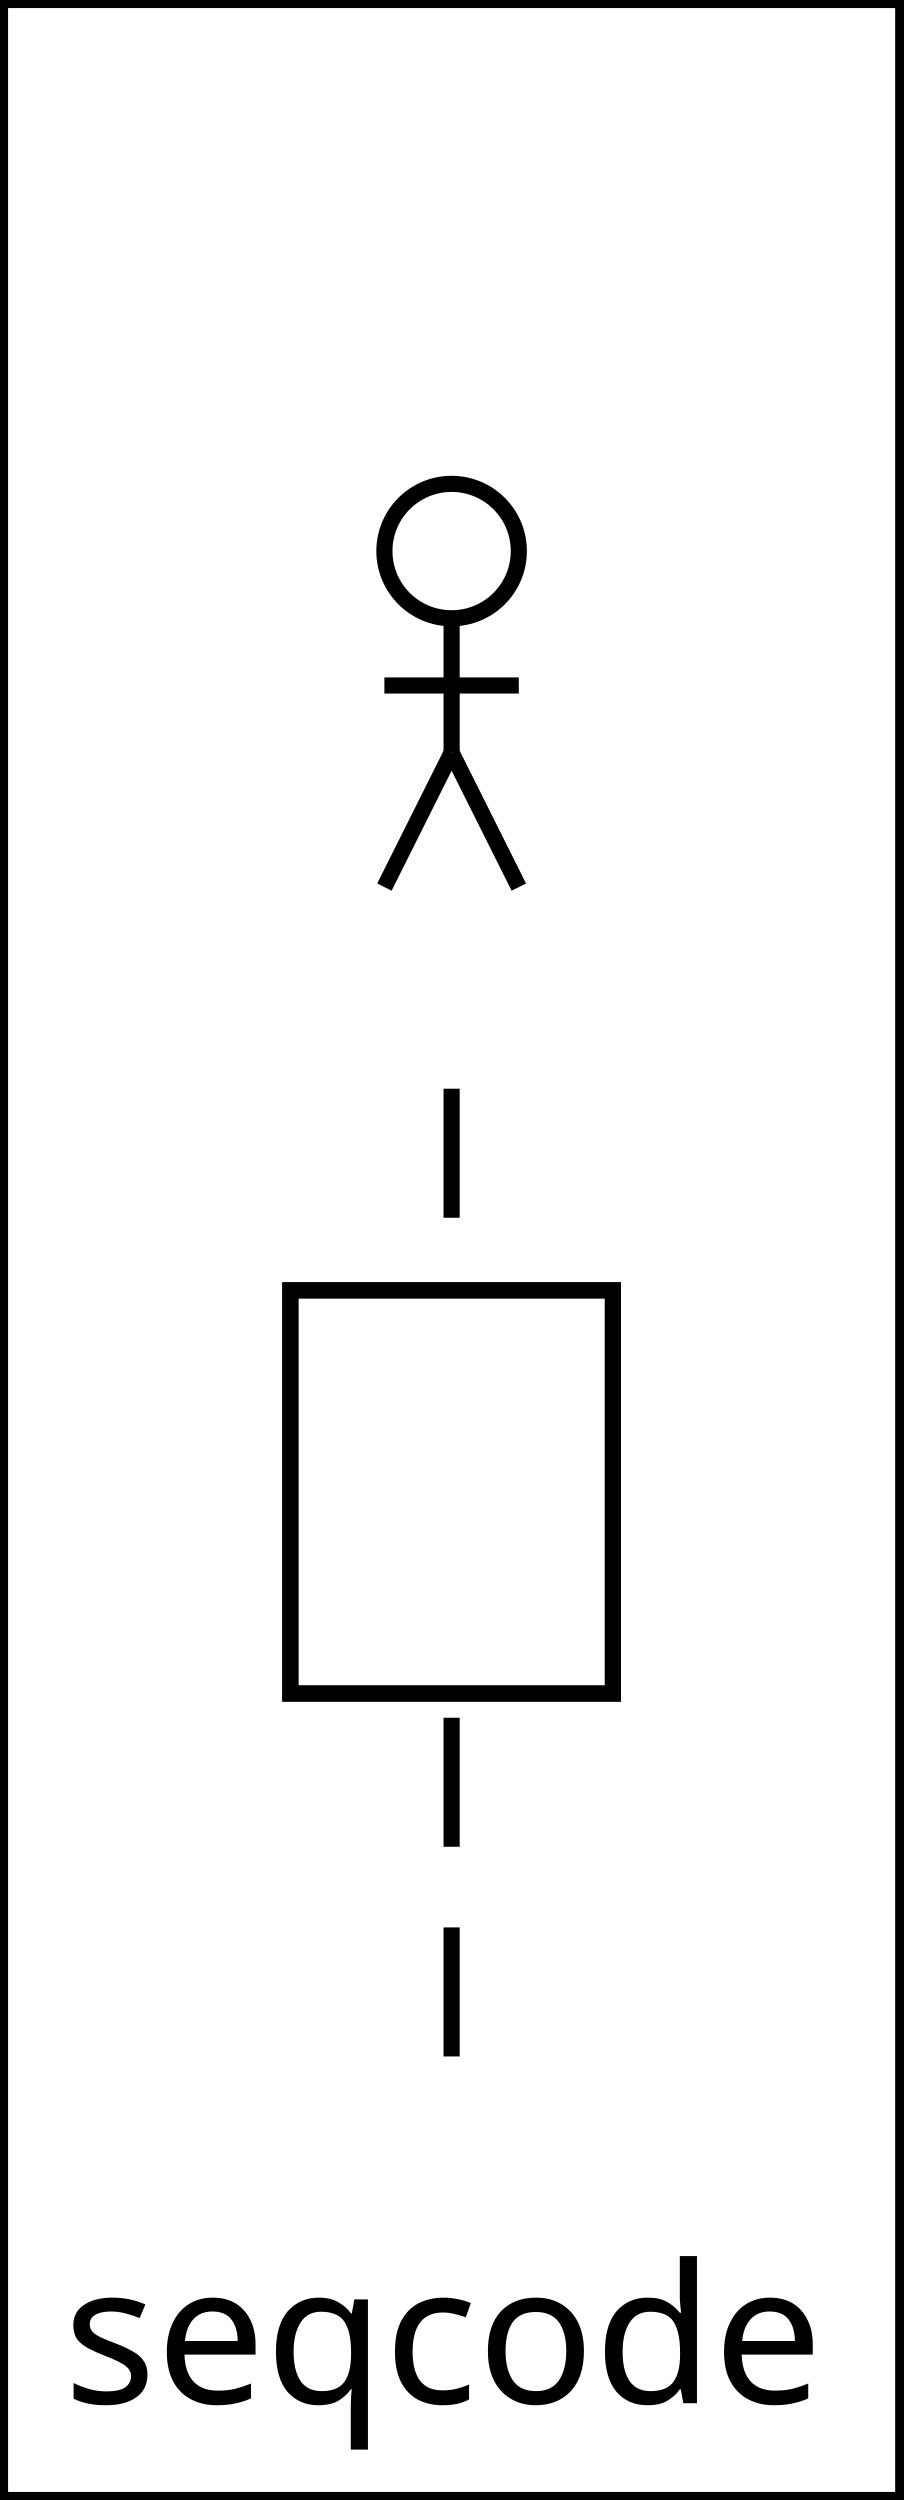
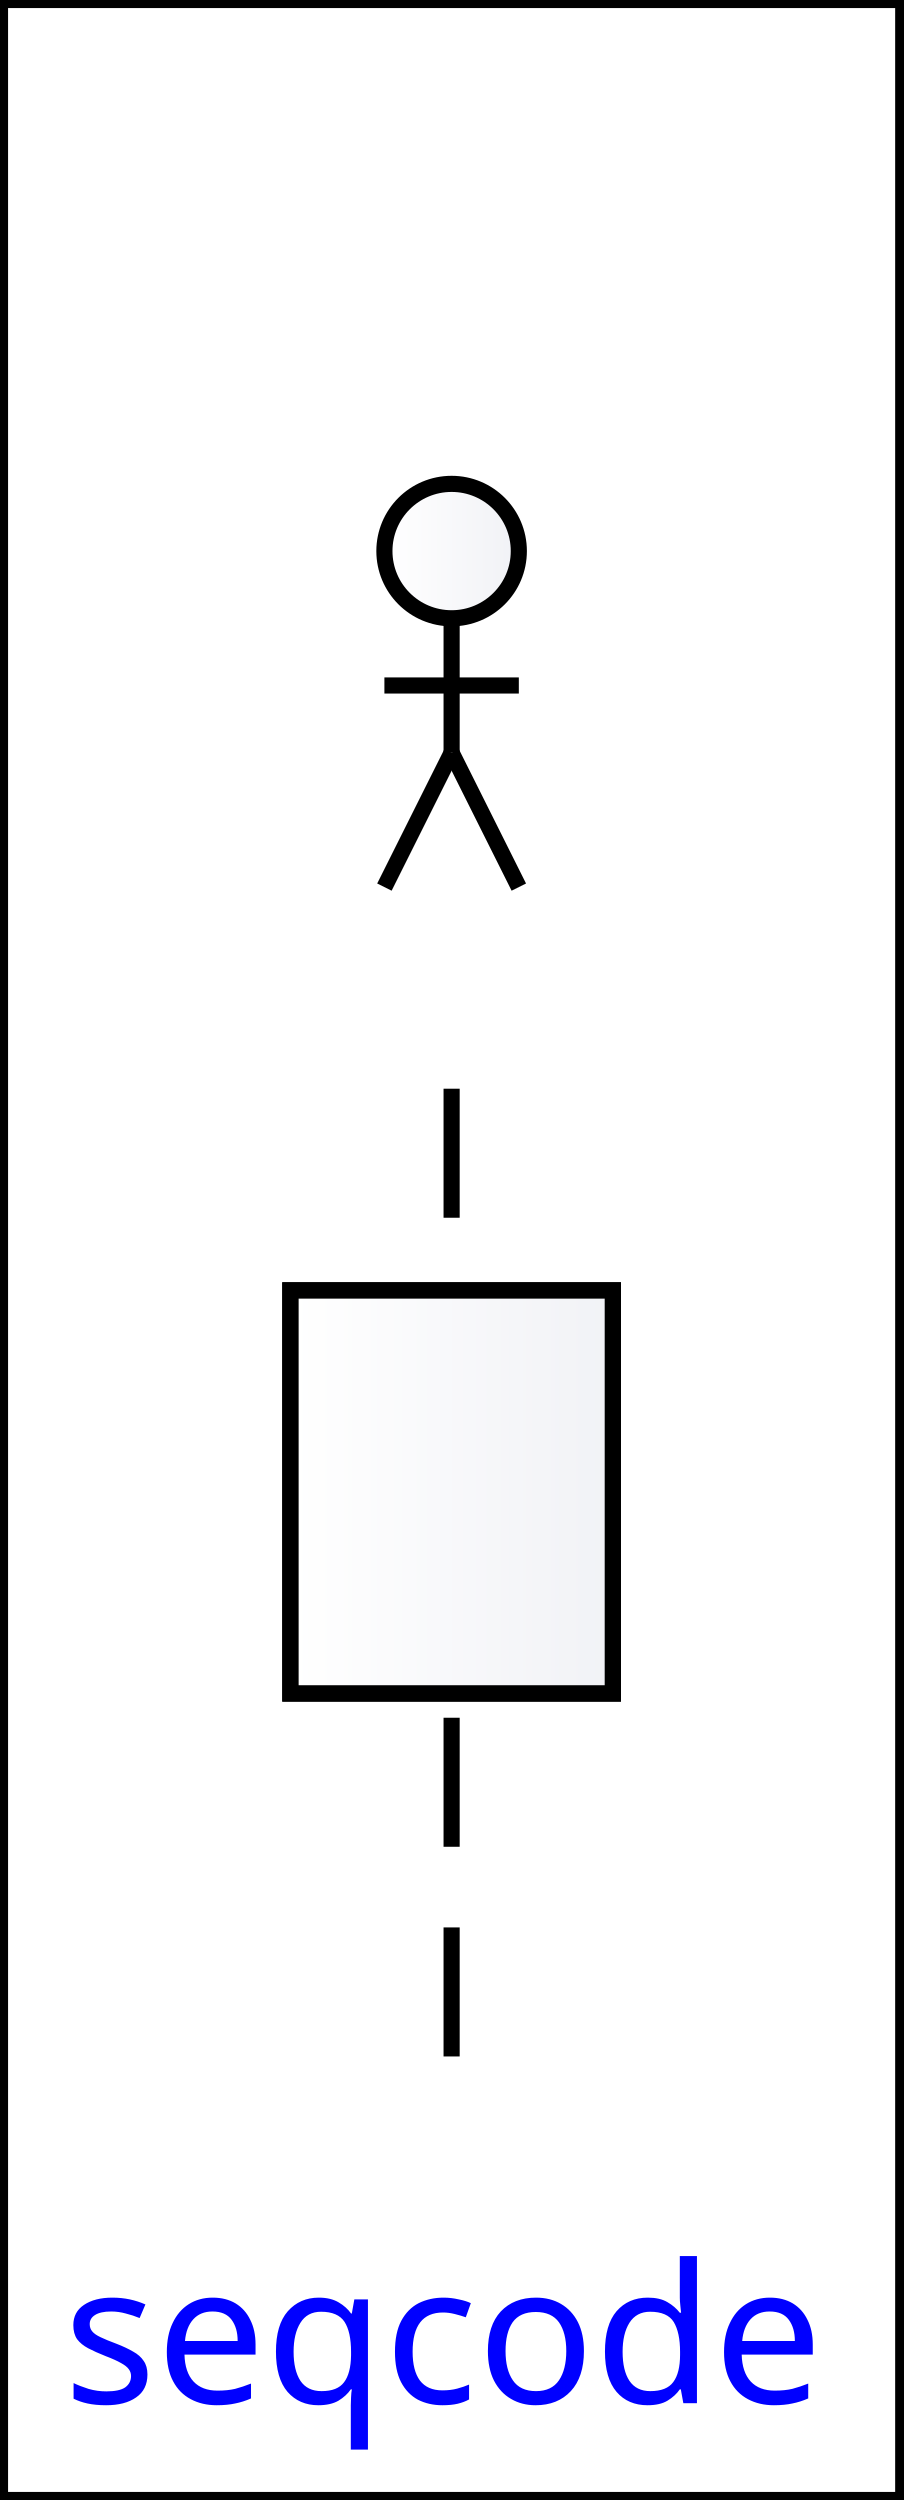
<svg xmlns="http://www.w3.org/2000/svg" version="1.1" width="56" height="155" viewBox="0 0 56 155">
+   <defs>
+     <linearGradient id="SvgjsLinearGradient1000">
+       <stop stop-color="#ffffff" offset="0" />
+       <stop stop-color="#f1f2f6" offset="1" />
+     </linearGradient>
+     <text id="seqcode" />
+   </defs>
  <rect width="56" height="155" fill="white" stroke-width="1" stroke="black" />
  <line x1="28" y1="67.5" x2="28" y2="130" stroke-dasharray="8 5" stroke-width="1" stroke="black" />
  <g>
-     <rect width="20" height="25" x="18" y="80" fill="white" stroke-width="1" stroke="black" />
+     <rect width="20" height="25" x="18" y="80" fill="url(#SvgjsLinearGradient1000)" stroke-width="1" stroke="black" />
  </g>
  <rect width="20" height="25" x="18" y="80" fill="transparent" stroke-width="1" stroke="black" />
  <g transform="matrix(1,0,0,1,28,42.5)">
-     <circle r="4.167" cx="0" cy="-8.333" fill="white" stroke-width="1" stroke="black" />
+     <circle r="4.167" cx="0" cy="-8.333" fill="url(#SvgjsLinearGradient1000)" stroke-width="1" stroke="black" />
    <line x1="-4.167" y1="0" x2="4.167" y2="0" stroke-width="1" stroke="black" />
    <line x1="0" y1="-4.167" x2="0" y2="4.167" stroke-width="1" stroke="black" />
    <line x1="-4.167" y1="12.5" x2="0" y2="4.167" stroke-width="1" stroke="black" />
    <line x1="0" y1="4.167" x2="4.167" y2="12.5" stroke-width="1" stroke="black" />
  </g>
  <a href="http://seqcode.app" target="_blank">
-     <text text-anchor="end" x="51" y="149" font-size="12" font-weight="200" font-family="sans-serif" fill="black">seqcode</text>
+     <text text-anchor="end" x="51" y="149" font-size="12" font-weight="200" font-family="sans-serif" fill="#0000ff">seqcode</text>
  </a>
-   <defs>
-     <text id="seqcode" />
-   </defs>
</svg>
